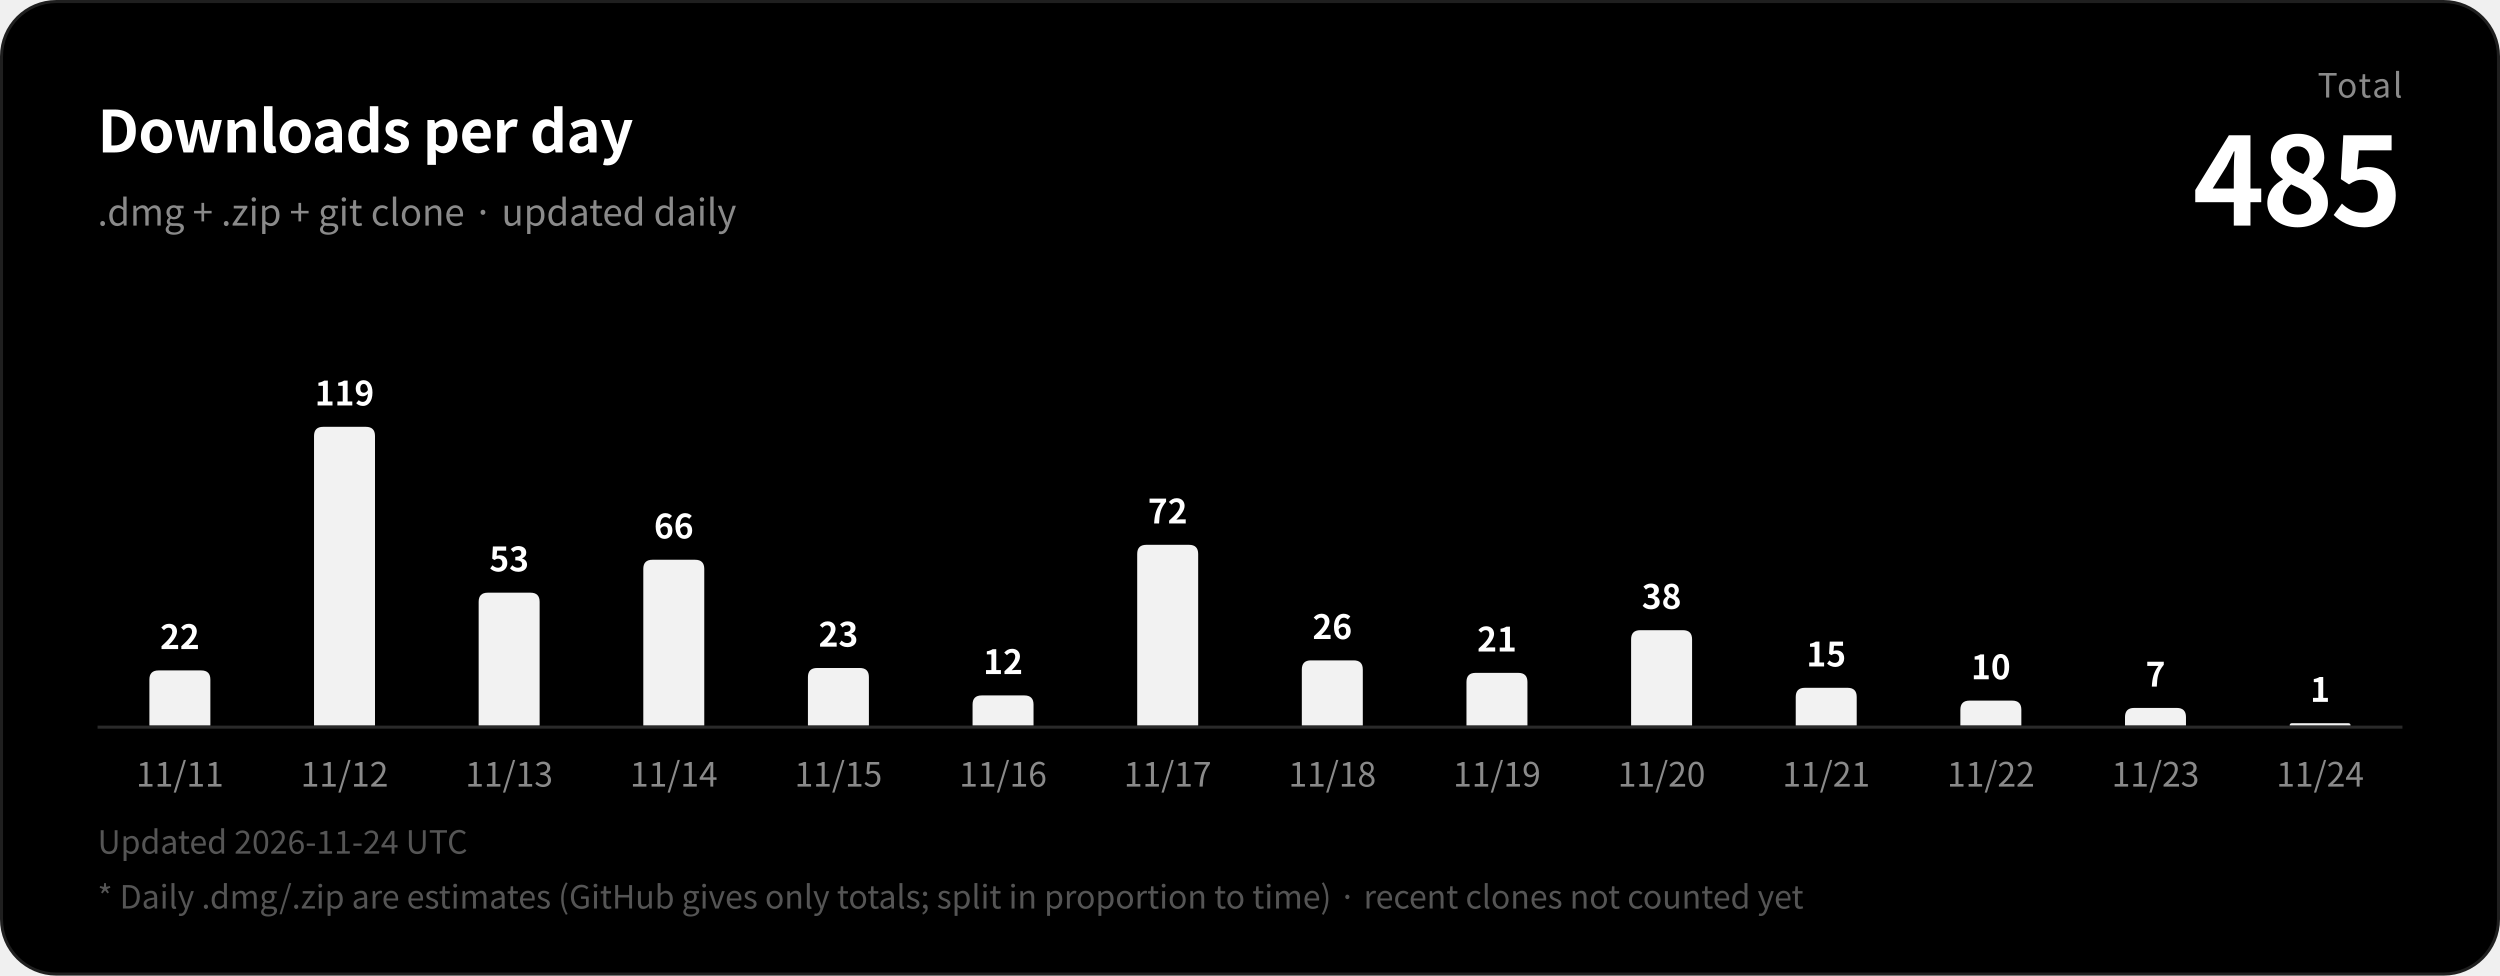
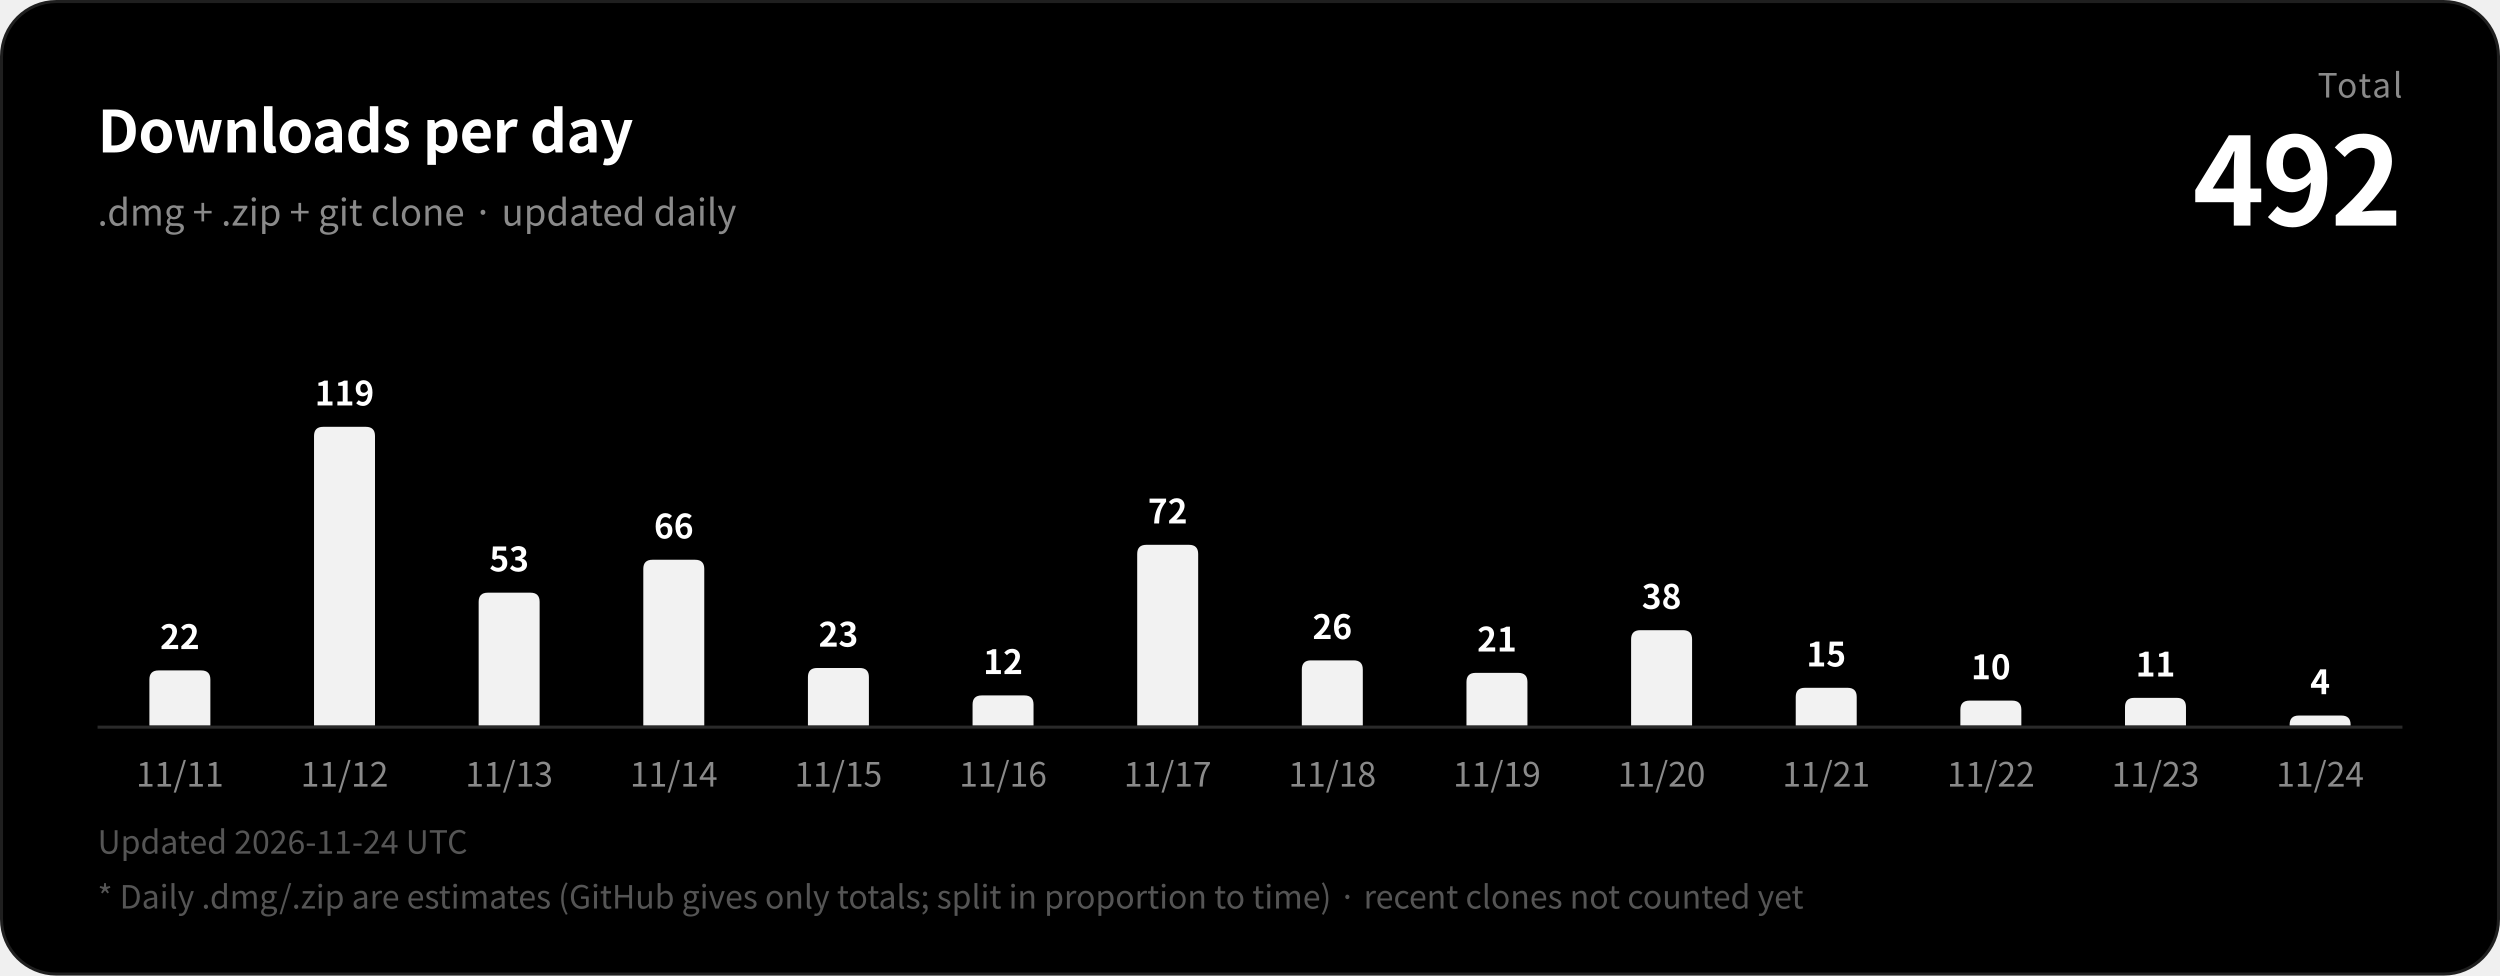
<svg xmlns="http://www.w3.org/2000/svg" width="820" height="320" viewBox="0 0 820 320" role="img" aria-label="Downloads per day">
  <rect x="0.5" y="0.5" width="819" height="319" rx="18" fill="#000000" stroke="#1f1f1f" />
  <g font-family="-apple-system, BlinkMacSystemFont, 'SF Pro Display', 'Segoe UI', 'Hiragino Sans', 'Hiragino Kaku Gothic ProN', 'Noto Sans CJK JP', 'Noto Sans JP', 'PingFang SC', 'Microsoft YaHei', sans-serif" style="font-variant-numeric: tabular-nums">
    <text x="32" y="50" font-size="19" font-weight="600" fill="#ffffff" letter-spacing="-0.2">Downloads per day</text>
    <text x="32" y="74" font-size="12" fill="#8a8a8a">.dmg + .zip + git clone · updated daily</text>
    <text x="788" y="32" font-size="11" fill="#8a8a8a" text-anchor="end" letter-spacing="0.6">Total</text>
-     <text x="788" y="74" font-size="40" font-weight="700" fill="#ffffff" text-anchor="end" letter-spacing="-1">485</text>
+     <text x="788" y="74" font-size="40" font-weight="700" fill="#ffffff" text-anchor="end" letter-spacing="-1">492</text>
    <path d="M49.0,238.0V222.9Q49.0,219.9 52.0,219.9H66.0Q69.0,219.9 69.0,222.9V238.0Z" fill="#f2f2f2" />
    <text x="59.0" y="212.9" font-size="11" font-weight="600" fill="#ffffff" text-anchor="middle">22</text>
    <text x="59.0" y="258" font-size="11" fill="#8a8a8a" text-anchor="middle">11/11</text>
    <path d="M103.0,238.0V143.0Q103.0,140.0 106.0,140.0H120.0Q123.0,140.0 123.0,143.0V238.0Z" fill="#f2f2f2" />
    <text x="113.0" y="133.0" font-size="11" font-weight="600" fill="#ffffff" text-anchor="middle">119</text>
    <text x="113.0" y="258" font-size="11" fill="#8a8a8a" text-anchor="middle">11/12</text>
    <path d="M157.0,238.0V197.4Q157.0,194.4 160.0,194.4H174.0Q177.0,194.4 177.0,197.4V238.0Z" fill="#f2f2f2" />
    <text x="167.0" y="187.4" font-size="11" font-weight="600" fill="#ffffff" text-anchor="middle">53</text>
    <text x="167.0" y="258" font-size="11" fill="#8a8a8a" text-anchor="middle">11/13</text>
    <path d="M211.0,238.0V186.6Q211.0,183.6 214.0,183.6H228.0Q231.0,183.6 231.0,186.6V238.0Z" fill="#f2f2f2" />
    <text x="221.0" y="176.6" font-size="11" font-weight="600" fill="#ffffff" text-anchor="middle">66</text>
    <text x="221.0" y="258" font-size="11" fill="#8a8a8a" text-anchor="middle">11/14</text>
    <path d="M265.0,238.0V222.1Q265.0,219.1 268.0,219.1H282.0Q285.0,219.1 285.0,222.1V238.0Z" fill="#f2f2f2" />
    <text x="275.0" y="212.1" font-size="11" font-weight="600" fill="#ffffff" text-anchor="middle">23</text>
    <text x="275.0" y="258" font-size="11" fill="#8a8a8a" text-anchor="middle">11/15</text>
    <path d="M319.0,238.0V231.1Q319.0,228.1 322.0,228.1H336.0Q339.0,228.1 339.0,231.1V238.0Z" fill="#f2f2f2" />
    <text x="329.0" y="221.1" font-size="11" font-weight="600" fill="#ffffff" text-anchor="middle">12</text>
    <text x="329.0" y="258" font-size="11" fill="#8a8a8a" text-anchor="middle">11/16</text>
    <path d="M373.0,238.0V181.7Q373.0,178.7 376.0,178.7H390.0Q393.0,178.7 393.0,181.7V238.0Z" fill="#f2f2f2" />
    <text x="383.0" y="171.7" font-size="11" font-weight="600" fill="#ffffff" text-anchor="middle">72</text>
    <text x="383.0" y="258" font-size="11" fill="#8a8a8a" text-anchor="middle">11/17</text>
    <path d="M427.0,238.0V219.6Q427.0,216.6 430.0,216.6H444.0Q447.0,216.6 447.0,219.6V238.0Z" fill="#f2f2f2" />
    <text x="437.0" y="209.6" font-size="11" font-weight="600" fill="#ffffff" text-anchor="middle">26</text>
    <text x="437.0" y="258" font-size="11" fill="#8a8a8a" text-anchor="middle">11/18</text>
    <path d="M481.0,238.0V223.7Q481.0,220.7 484.0,220.7H498.0Q501.0,220.7 501.0,223.7V238.0Z" fill="#f2f2f2" />
    <text x="491.0" y="213.7" font-size="11" font-weight="600" fill="#ffffff" text-anchor="middle">21</text>
    <text x="491.0" y="258" font-size="11" fill="#8a8a8a" text-anchor="middle">11/19</text>
    <path d="M535.0,238.0V209.7Q535.0,206.7 538.0,206.7H552.0Q555.0,206.7 555.0,209.7V238.0Z" fill="#f2f2f2" />
    <text x="545.0" y="199.7" font-size="11" font-weight="600" fill="#ffffff" text-anchor="middle">38</text>
    <text x="545.0" y="258" font-size="11" fill="#8a8a8a" text-anchor="middle">11/20</text>
    <path d="M589.0,238.0V228.6Q589.0,225.6 592.0,225.6H606.0Q609.0,225.6 609.0,228.6V238.0Z" fill="#f2f2f2" />
    <text x="599.0" y="218.6" font-size="11" font-weight="600" fill="#ffffff" text-anchor="middle">15</text>
    <text x="599.0" y="258" font-size="11" fill="#8a8a8a" text-anchor="middle">11/21</text>
    <path d="M643.0,238.0V232.8Q643.0,229.8 646.0,229.8H660.0Q663.0,229.8 663.0,232.8V238.0Z" fill="#f2f2f2" />
    <text x="653.0" y="222.8" font-size="11" font-weight="600" fill="#ffffff" text-anchor="middle">10</text>
    <text x="653.0" y="258" font-size="11" fill="#8a8a8a" text-anchor="middle">11/22</text>
-     <path d="M697.0,238.0V235.2Q697.0,232.2 700.0,232.2H714.0Q717.0,232.2 717.0,235.2V238.0Z" fill="#f2f2f2" />
-     <text x="707.0" y="225.2" font-size="11" font-weight="600" fill="#ffffff" text-anchor="middle">7</text>
+     <path d="M697.0,238.0V231.9Q697.0,228.9 700.0,228.9H714.0Q717.0,228.9 717.0,231.9V238.0Z" fill="#f2f2f2" />
+     <text x="707.0" y="221.9" font-size="11" font-weight="600" fill="#ffffff" text-anchor="middle">11</text>
    <text x="707.0" y="258" font-size="11" fill="#8a8a8a" text-anchor="middle">11/23</text>
-     <path d="M751.0,238.0V238.0Q751.0,237.2 751.8,237.2H770.2Q771.0,237.2 771.0,238.0V238.0Z" fill="#f2f2f2" />
-     <text x="761.0" y="230.2" font-size="11" font-weight="600" fill="#ffffff" text-anchor="middle">1</text>
+     <path d="M751.0,238.0V237.7Q751.0,234.7 754.0,234.7H768.0Q771.0,234.7 771.0,237.7V238.0Z" fill="#f2f2f2" />
+     <text x="761.0" y="227.7" font-size="11" font-weight="600" fill="#ffffff" text-anchor="middle">4</text>
    <text x="761.0" y="258" font-size="11" fill="#8a8a8a" text-anchor="middle">11/24</text>
    <line x1="32" y1="238.5" x2="788" y2="238.5" stroke="#2a2a2a" stroke-width="1" />
    <text x="32" y="280" font-size="10.5" fill="#555555">Updated 2026-11-24 UTC</text>
    <text x="32" y="298" font-size="10.5" fill="#555555">* Daily .dmg/.zip are estimates (GitHub gives only totals; split in proportion to time) · recent clones not counted yet</text>
  </g>
</svg>
